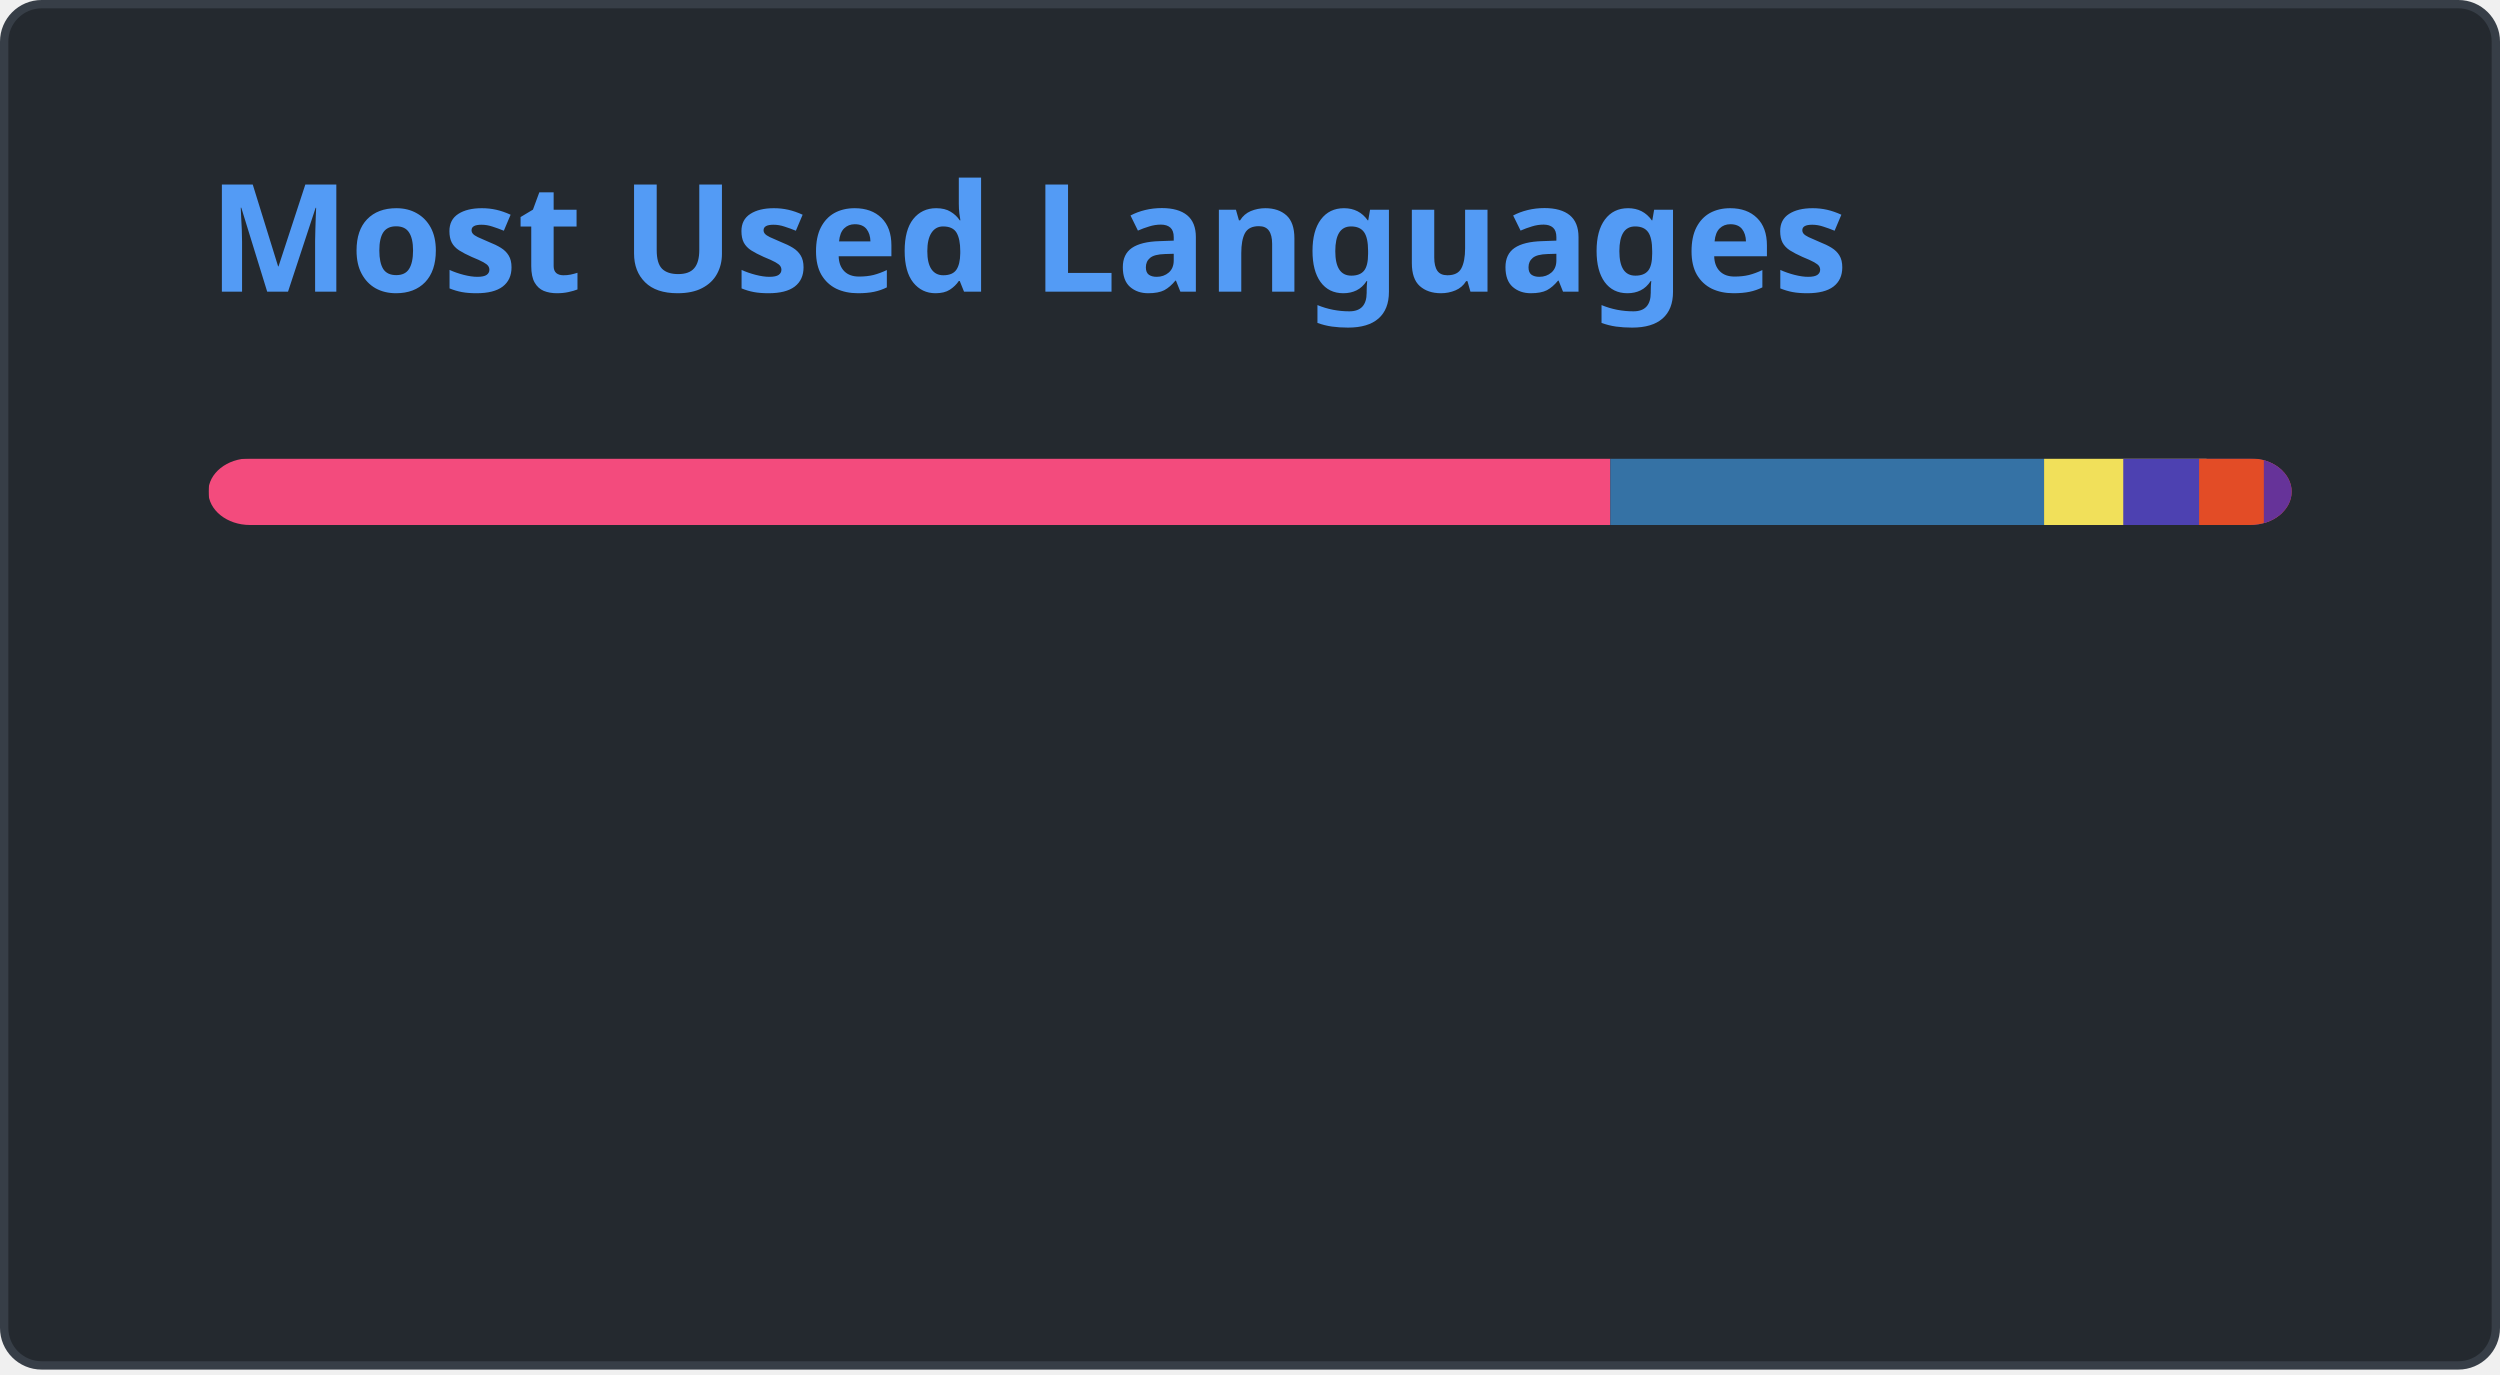
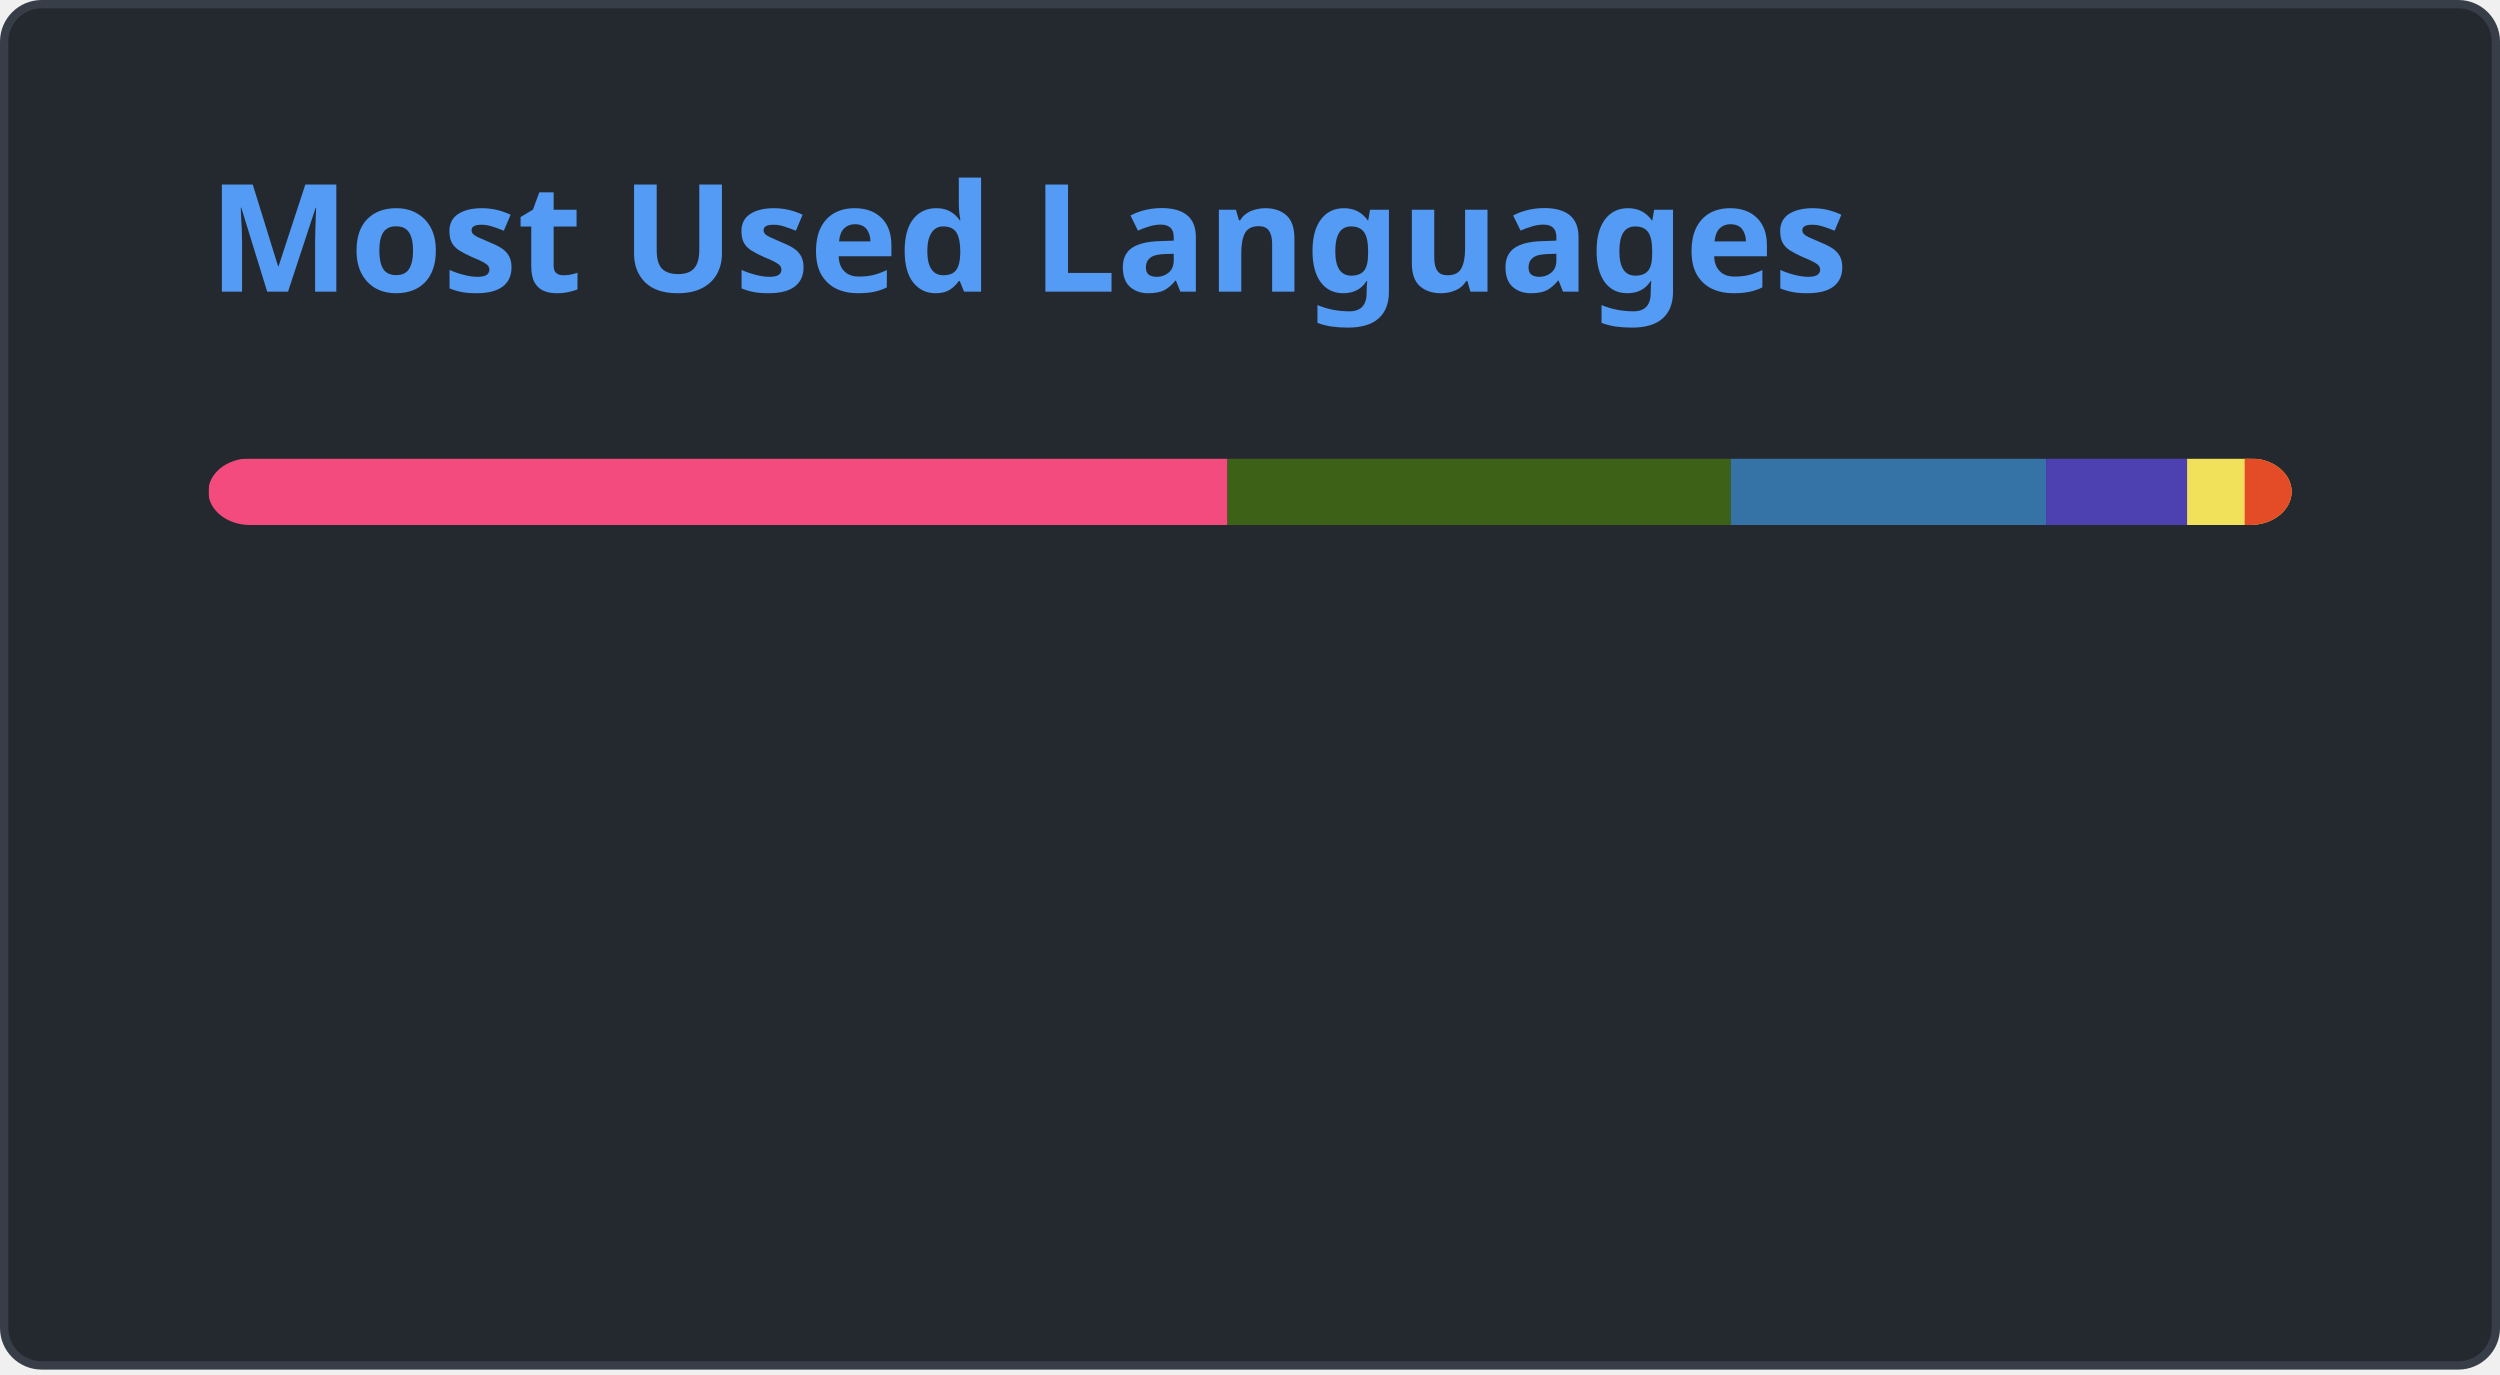
<svg xmlns="http://www.w3.org/2000/svg" width="300" height="165" viewBox="0 0 300 165" fill="none" role="img" aria-labelledby="descId">
  <style>
          .header {
            font: 600 18px 'Segoe UI', Ubuntu, Sans-Serif;
            fill: #539bf5;
            animation: fadeInAnimation 0.8s ease-in-out forwards;
          }
          @supports(-moz-appearance: auto) {
            /* Selector detects Firefox */
            .header { font-size: 15.5px; }
          }
          
    @keyframes slideInAnimation {
      from {
        width: 0;
      }
      to {
        width: calc(100%-100px);
      }
    }
    @keyframes growWidthAnimation {
      from {
        width: 0;
      }
      to {
        width: 100%;
      }
    }
    .stat {
      font: 600 14px 'Segoe UI', Ubuntu, "Helvetica Neue", Sans-Serif; fill: #ADBAC7;
    }
    @supports(-moz-appearance: auto) {
      /* Selector detects Firefox */
      .stat { font-size:12px; }
    }
    .bold { font-weight: 700 }
    .lang-name {
      font: 400 11px "Segoe UI", Ubuntu, Sans-Serif;
      fill: #ADBAC7;
    }
    .stagger {
      opacity: 0;
      animation: fadeInAnimation 0.3s ease-in-out forwards;
    }
    #rect-mask rect{
      animation: slideInAnimation 1s ease-in-out forwards;
    }
    .lang-progress{
      animation: growWidthAnimation 0.6s ease-in-out forwards;
    }
    

          
      /* Animations */
      @keyframes scaleInAnimation {
        from {
          transform: translate(-5px, 5px) scale(0);
        }
        to {
          transform: translate(-5px, 5px) scale(1);
        }
      }
      @keyframes fadeInAnimation {
        from {
          opacity: 0;
        }
        to {
          opacity: 1;
        }
      }
    
          
        </style>
  <rect data-testid="card-bg" x="0.5" y="0.5" rx="4.5" height="99%" stroke="#373E47" width="299" fill="#24292F" stroke-opacity="1" />
  <g data-testid="card-title" transform="translate(25, 35)">
    <g transform="translate(0, 0)">
      <text x="0" y="0" class="header" data-testid="header">Most Used Languages</text>
    </g>
  </g>
  <g data-testid="main-card-body" transform="translate(0, 55)">
    <svg data-testid="lang-items" x="25">
      <mask id="rect-mask">
        <rect x="0" y="0" width="250" height="8" fill="white" rx="5" />
      </mask>
-       <rect mask="url(#rect-mask)" data-testid="lang-progress" x="0" y="0" width="168.24" height="8" fill="#f34b7d" />
-       <rect mask="url(#rect-mask)" data-testid="lang-progress" x="168.24" y="0" width="52.05" height="8" fill="#3572A5" />
-       <rect mask="url(#rect-mask)" data-testid="lang-progress" x="220.29" y="0" width="19.5" height="8" fill="#f1e05a" />
-       <rect mask="url(#rect-mask)" data-testid="lang-progress" x="229.79" y="0" width="19.1" height="8" fill="#4d41b1" />
-       <rect mask="url(#rect-mask)" data-testid="lang-progress" x="238.89" y="0" width="17.77" height="8" fill="#e34c26" />
-       <rect mask="url(#rect-mask)" data-testid="lang-progress" x="246.66" y="0" width="13.33" height="8" fill="#663399" />
+       <rect mask="url(#rect-mask)" data-testid="lang-progress" x="0" y="0" width="122.3" height="8" fill="#f34b7d" />
+       <rect mask="url(#rect-mask)" data-testid="lang-progress" x="122.3" y="0" width="60.4" height="8" fill="#3D6117" />
+       <rect mask="url(#rect-mask)" data-testid="lang-progress" x="182.7" y="0" width="37.84" height="8" fill="#3572A5" />
+       <rect mask="url(#rect-mask)" data-testid="lang-progress" x="220.54" y="0" width="16.91" height="8" fill="#4d41b1" />
+       <rect mask="url(#rect-mask)" data-testid="lang-progress" x="237.45" y="0" width="16.91" height="8" fill="#f1e05a" />
+       <rect mask="url(#rect-mask)" data-testid="lang-progress" x="244.36" y="0" width="15.65" height="8" fill="#e34c26" />
      <g transform="translate(0, 25)">
        <g transform="translate(0, 0)">
          <g transform="translate(0, 0)">
            <g class="stagger" style="animation-delay: 450ms">
              <circle cx="5" cy="6" r="5" fill="#f34b7d" />
              <text data-testid="lang-name" x="15" y="10" class="lang-name">
-         C++ 67.30%
+         C++ 48.92%
      </text>
            </g>
          </g>
          <g transform="translate(0, 25)">
            <g class="stagger" style="animation-delay: 600ms">
-               <circle cx="5" cy="6" r="5" fill="#3572A5" />
+               <circle cx="5" cy="6" r="5" fill="#3D6117" />
              <text data-testid="lang-name" x="15" y="10" class="lang-name">
-         Python 20.82%
+         TeX 24.16%
      </text>
            </g>
          </g>
          <g transform="translate(0, 50)">
            <g class="stagger" style="animation-delay: 750ms">
-               <circle cx="5" cy="6" r="5" fill="#f1e05a" />
+               <circle cx="5" cy="6" r="5" fill="#3572A5" />
              <text data-testid="lang-name" x="15" y="10" class="lang-name">
-         JavaScript 3.80%
+         Python 15.14%
      </text>
            </g>
          </g>
        </g>
        <g transform="translate(150, 0)">
          <g transform="translate(0, 0)">
            <g class="stagger" style="animation-delay: 450ms">
              <circle cx="5" cy="6" r="5" fill="#4d41b1" />
              <text data-testid="lang-name" x="15" y="10" class="lang-name">
-         Fortran 3.64%
+         Fortran 6.76%
      </text>
            </g>
          </g>
          <g transform="translate(0, 25)">
            <g class="stagger" style="animation-delay: 600ms">
-               <circle cx="5" cy="6" r="5" fill="#e34c26" />
+               <circle cx="5" cy="6" r="5" fill="#f1e05a" />
              <text data-testid="lang-name" x="15" y="10" class="lang-name">
-         HTML 3.11%
+         JavaScript 2.76%
      </text>
            </g>
          </g>
          <g transform="translate(0, 50)">
            <g class="stagger" style="animation-delay: 750ms">
-               <circle cx="5" cy="6" r="5" fill="#663399" />
+               <circle cx="5" cy="6" r="5" fill="#e34c26" />
              <text data-testid="lang-name" x="15" y="10" class="lang-name">
-         CSS 1.33%
+         HTML 2.26%
      </text>
            </g>
          </g>
        </g>
      </g>
    </svg>
  </g>
</svg>
